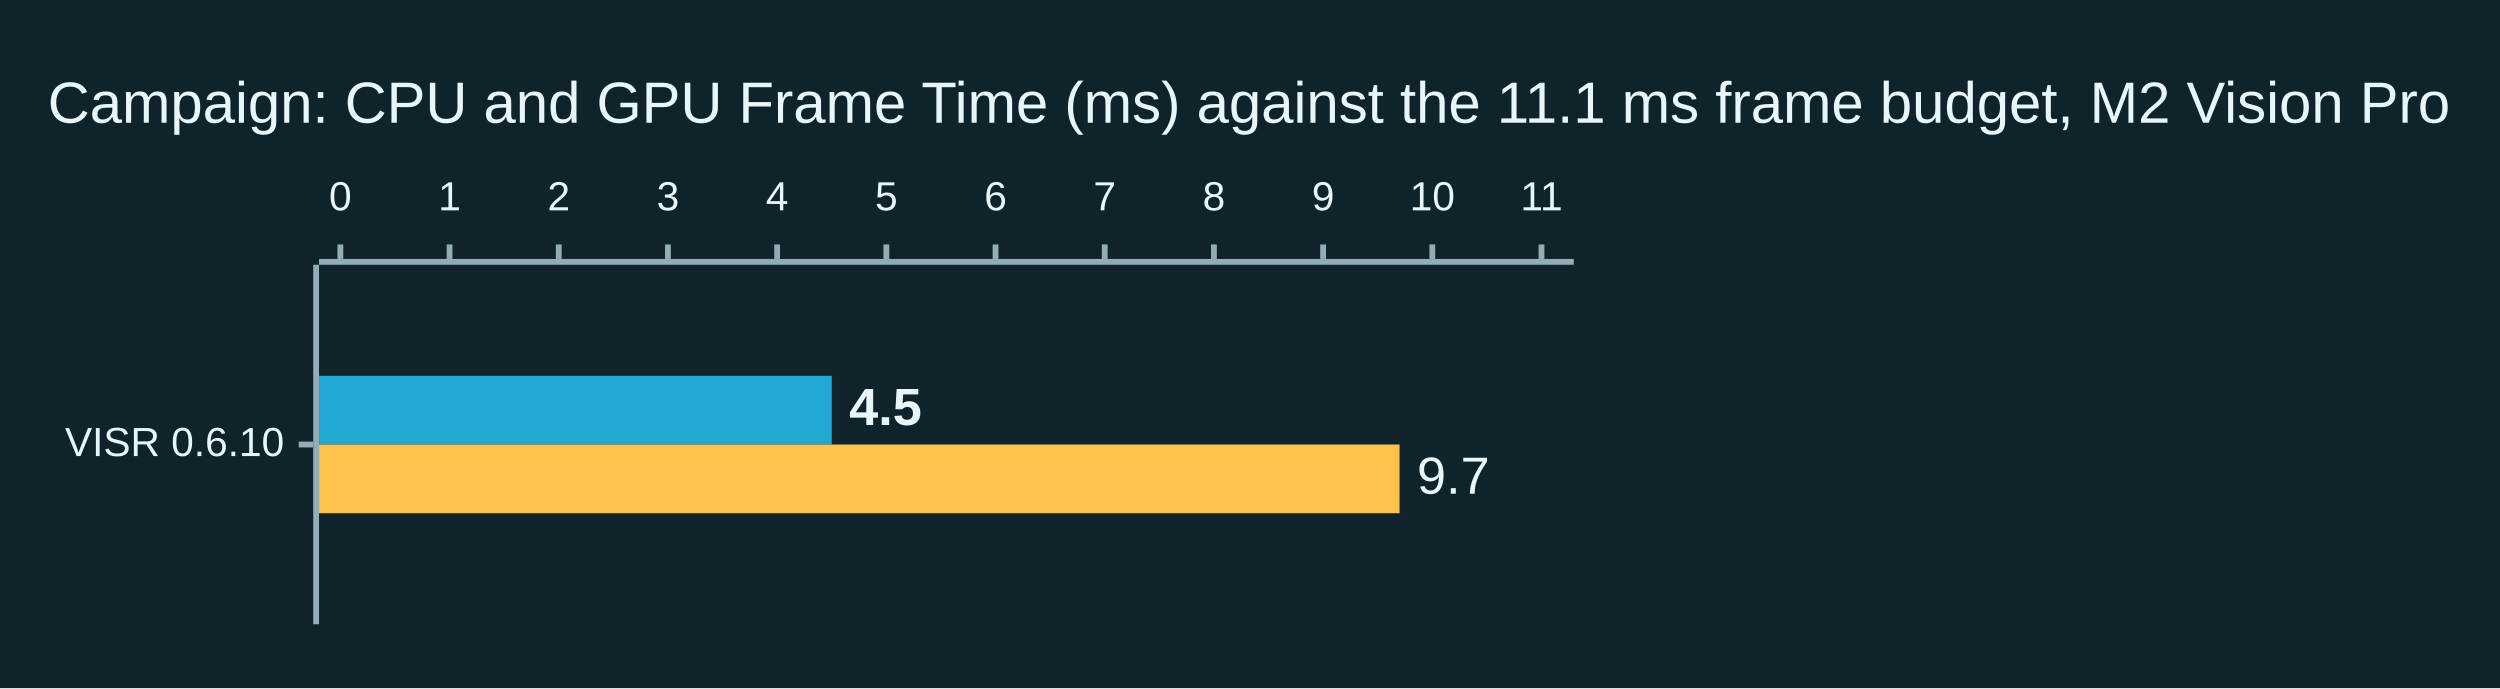
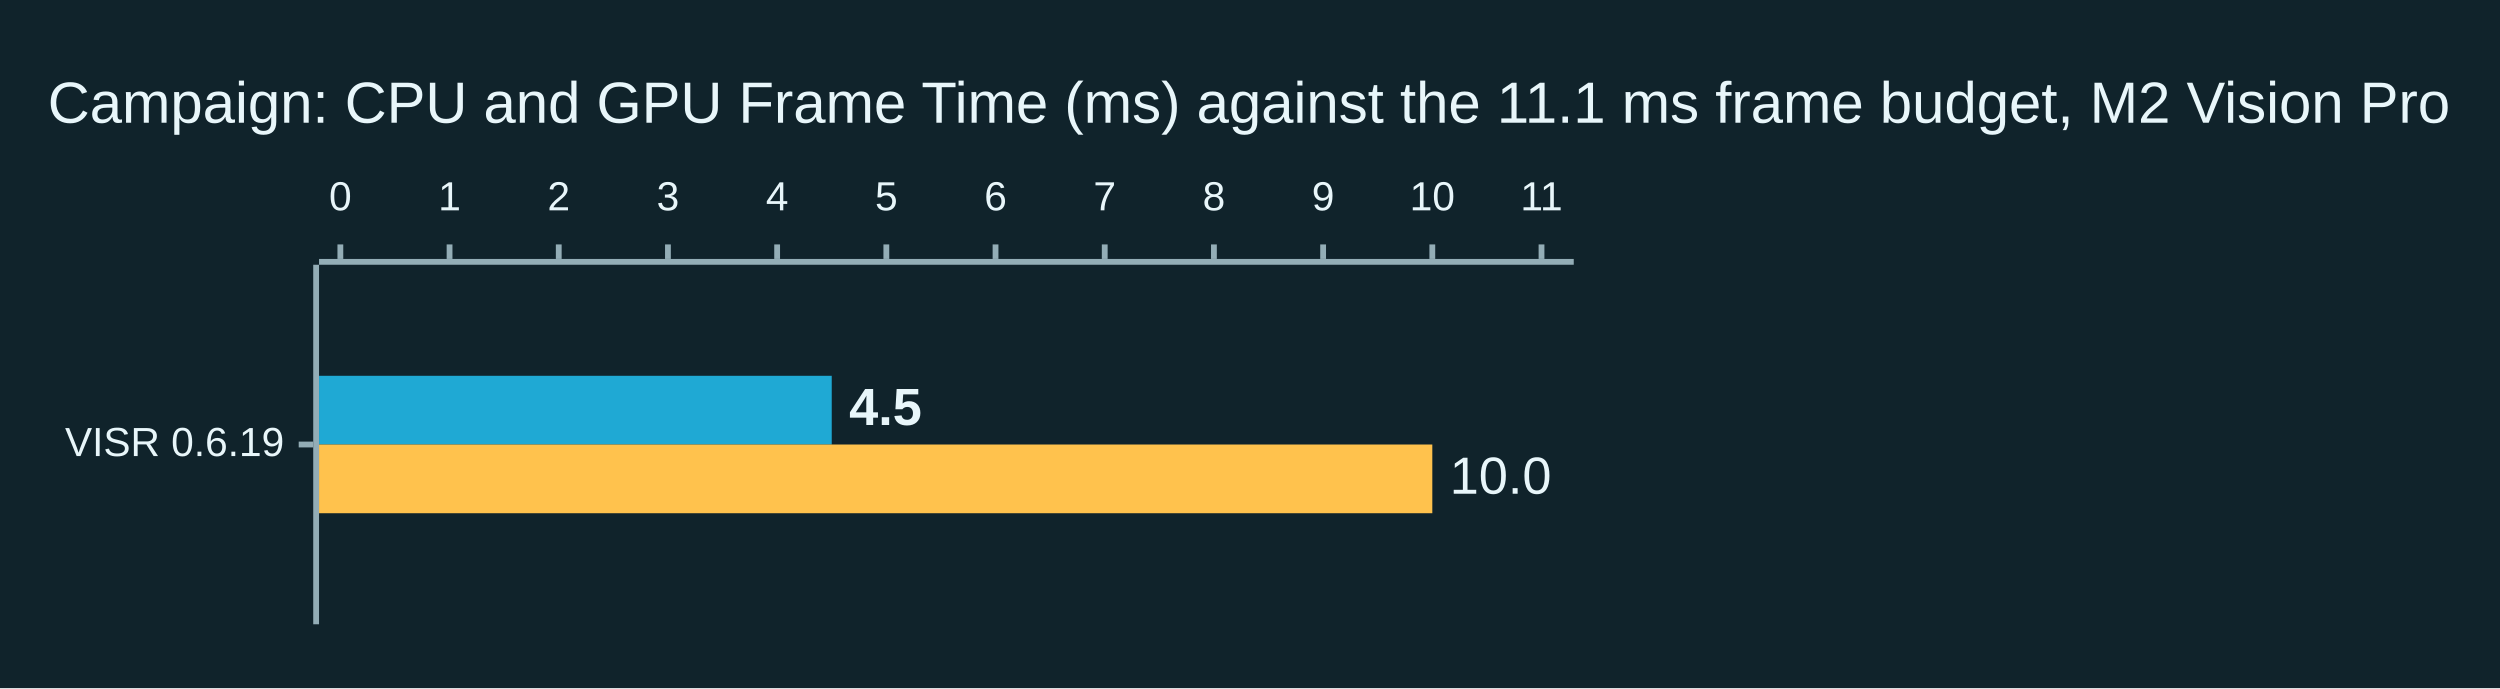
- <svg xmlns="http://www.w3.org/2000/svg" color="#e8f6fa" id="static" width="100%" style="max-width: 861px;" viewBox="-22 -15 861 237" role="graphics-document document" aria-roledescription="xychart">
+ <svg xmlns="http://www.w3.org/2000/svg" color="#e8f6fa" data-source-sha256="f943d465479e0c5b777d132cc1997c0a1b1a54bf3c632f09b4464f16fc54bdd8" id="static" width="100%" style="max-width: 861px;" viewBox="-22 -15 861 237" role="graphics-document document" aria-roledescription="xychart">
  <style>#static{font-family:"trebuchet ms",verdana,arial,sans-serif;font-size:16px;fill:#333;}@keyframes edge-animation-frame{from{stroke-dashoffset:0;}}@keyframes dash{to{stroke-dashoffset:0;}}#static .edge-animation-slow{stroke-dasharray:9,5!important;stroke-dashoffset:900;animation:dash 50s linear infinite;stroke-linecap:round;}#static .edge-animation-fast{stroke-dasharray:9,5!important;stroke-dashoffset:900;animation:dash 20s linear infinite;stroke-linecap:round;}#static .error-icon{fill:hsl(220.588, 100%, 98.333%);}#static .error-text{fill:rgb(8.5, 5.75, 0);stroke:rgb(8.5, 5.75, 0);}#static .edge-thickness-normal{stroke-width:1px;}#static .edge-thickness-thick{stroke-width:3.5px;}#static .edge-pattern-solid{stroke-dasharray:0;}#static .edge-thickness-invisible{stroke-width:0;fill:none;}#static .edge-pattern-dashed{stroke-dasharray:3;}#static .edge-pattern-dotted{stroke-dasharray:2;}#static .marker{fill:#0b0b0b;stroke:#0b0b0b;}#static .marker.cross{stroke:#0b0b0b;}#static svg{font-family:"trebuchet ms",verdana,arial,sans-serif;font-size:16px;}#static p{margin:0;}#static :root{--mermaid-font-family:"trebuchet ms",verdana,arial,sans-serif;}</style>
  <g />
  <g class="main">
    <rect width="861" height="237" class="background" fill="#10232b" x="-22" y="-15" />
    <g class="chart-title">
      <text x="0" y="0" fill="#e8f6fa" font-size="20" dominant-baseline="middle" text-anchor="middle" transform="translate(408.1406, 21.58984) rotate(0)">Campaign: CPU and GPU Frame Time (ms) against the 11.1 ms frame budget, M2 Vision Pro</text>
    </g>
    <g class="plot">
      <g class="bar-plot-0">
        <rect x="87.875" y="114.425" width="176.575" height="23.665" fill="#1fa9d4" stroke="#1fa9d4" stroke-width="0" />
      </g>
      <g class="bar-plot-1">
-         <rect x="87.875" y="138.09" width="372.131" height="23.665" fill="#ffc24d" stroke="#ffc24d" stroke-width="0" />
+         <rect x="87.875" y="138.09" width="383.414" height="23.665" fill="#ffc24d" stroke="#ffc24d" stroke-width="0" />
      </g>
      <text x="270.45" y="126.258" dominant-baseline="middle" fill="currentColor" font-size="18" font-weight="600" class="bar-value">4.5</text>
-       <text x="466.006" y="149.922" dominant-baseline="middle" fill="currentColor" font-size="18" font-weight="400" class="bar-value">9.7</text>
+       <text x="477.289" y="149.922" dominant-baseline="middle" fill="currentColor" font-size="18" font-weight="400" class="bar-value">10.0</text>
    </g>
    <g class="left-axis">
      <g class="axisl-line">
        <path d="M 86.875,76.18 L 86.875,200" fill="none" stroke="#93adb6" stroke-width="2" />
      </g>
      <g class="label">
-         <text x="0" y="0" fill="#e8f6fa" font-size="14" dominant-baseline="middle" text-anchor="end" transform="translate(75.875, 138.0898) rotate(0)">VISR 0.6.10</text>
+         <text x="0" y="0" fill="#e8f6fa" font-size="14" dominant-baseline="middle" text-anchor="end" transform="translate(75.875, 138.0898) rotate(0)">VISR 0.6.19</text>
      </g>
      <g class="ticks">
        <path d="M 85.875,138.09 L 80.875,138.09" fill="none" stroke="#93adb6" stroke-width="2" />
      </g>
    </g>
    <g class="top-axis">
      <g class="axis-line">
        <path d="M 87.875,75.18 L 520,75.18" fill="none" stroke="#93adb6" stroke-width="2" />
      </g>
      <g class="label">
        <text x="0" y="0" fill="#e8f6fa" font-size="14" dominant-baseline="text-before-edge" text-anchor="middle" transform="translate(95.21875, 48.17969) rotate(0)">0</text>
        <text x="0" y="0" fill="#e8f6fa" font-size="14" dominant-baseline="text-before-edge" text-anchor="middle" transform="translate(132.8257, 48.17969) rotate(0)">1</text>
        <text x="0" y="0" fill="#e8f6fa" font-size="14" dominant-baseline="text-before-edge" text-anchor="middle" transform="translate(170.4327, 48.17969) rotate(0)">2</text>
        <text x="0" y="0" fill="#e8f6fa" font-size="14" dominant-baseline="text-before-edge" text-anchor="middle" transform="translate(208.0397, 48.17969) rotate(0)">3</text>
        <text x="0" y="0" fill="#e8f6fa" font-size="14" dominant-baseline="text-before-edge" text-anchor="middle" transform="translate(245.6467, 48.17969) rotate(0)">4</text>
        <text x="0" y="0" fill="#e8f6fa" font-size="14" dominant-baseline="text-before-edge" text-anchor="middle" transform="translate(283.2537, 48.17969) rotate(0)">5</text>
        <text x="0" y="0" fill="#e8f6fa" font-size="14" dominant-baseline="text-before-edge" text-anchor="middle" transform="translate(320.8606, 48.17969) rotate(0)">6</text>
        <text x="0" y="0" fill="#e8f6fa" font-size="14" dominant-baseline="text-before-edge" text-anchor="middle" transform="translate(358.4676, 48.17969) rotate(0)">7</text>
        <text x="0" y="0" fill="#e8f6fa" font-size="14" dominant-baseline="text-before-edge" text-anchor="middle" transform="translate(396.0746, 48.17969) rotate(0)">8</text>
        <text x="0" y="0" fill="#e8f6fa" font-size="14" dominant-baseline="text-before-edge" text-anchor="middle" transform="translate(433.6816, 48.17969) rotate(0)">9</text>
        <text x="0" y="0" fill="#e8f6fa" font-size="14" dominant-baseline="text-before-edge" text-anchor="middle" transform="translate(471.2886, 48.17969) rotate(0)">10</text>
        <text x="0" y="0" fill="#e8f6fa" font-size="14" dominant-baseline="text-before-edge" text-anchor="middle" transform="translate(508.8956, 48.17969) rotate(0)">11</text>
      </g>
      <g class="ticks">
        <path d="M 95.219,74.18 L 95.219,69.18" fill="none" stroke="#93adb6" stroke-width="2" />
        <path d="M 132.826,74.18 L 132.826,69.18" fill="none" stroke="#93adb6" stroke-width="2" />
        <path d="M 170.433,74.18 L 170.433,69.18" fill="none" stroke="#93adb6" stroke-width="2" />
        <path d="M 208.04,74.18 L 208.04,69.18" fill="none" stroke="#93adb6" stroke-width="2" />
        <path d="M 245.647,74.18 L 245.647,69.18" fill="none" stroke="#93adb6" stroke-width="2" />
        <path d="M 283.254,74.18 L 283.254,69.18" fill="none" stroke="#93adb6" stroke-width="2" />
        <path d="M 320.861,74.18 L 320.861,69.18" fill="none" stroke="#93adb6" stroke-width="2" />
        <path d="M 358.468,74.18 L 358.468,69.18" fill="none" stroke="#93adb6" stroke-width="2" />
        <path d="M 396.075,74.18 L 396.075,69.18" fill="none" stroke="#93adb6" stroke-width="2" />
        <path d="M 433.682,74.18 L 433.682,69.18" fill="none" stroke="#93adb6" stroke-width="2" />
        <path d="M 471.289,74.18 L 471.289,69.18" fill="none" stroke="#93adb6" stroke-width="2" />
        <path d="M 508.896,74.18 L 508.896,69.18" fill="none" stroke="#93adb6" stroke-width="2" />
      </g>
    </g>
  </g>
  <g class="mermaid-tmp-group" />
</svg>
